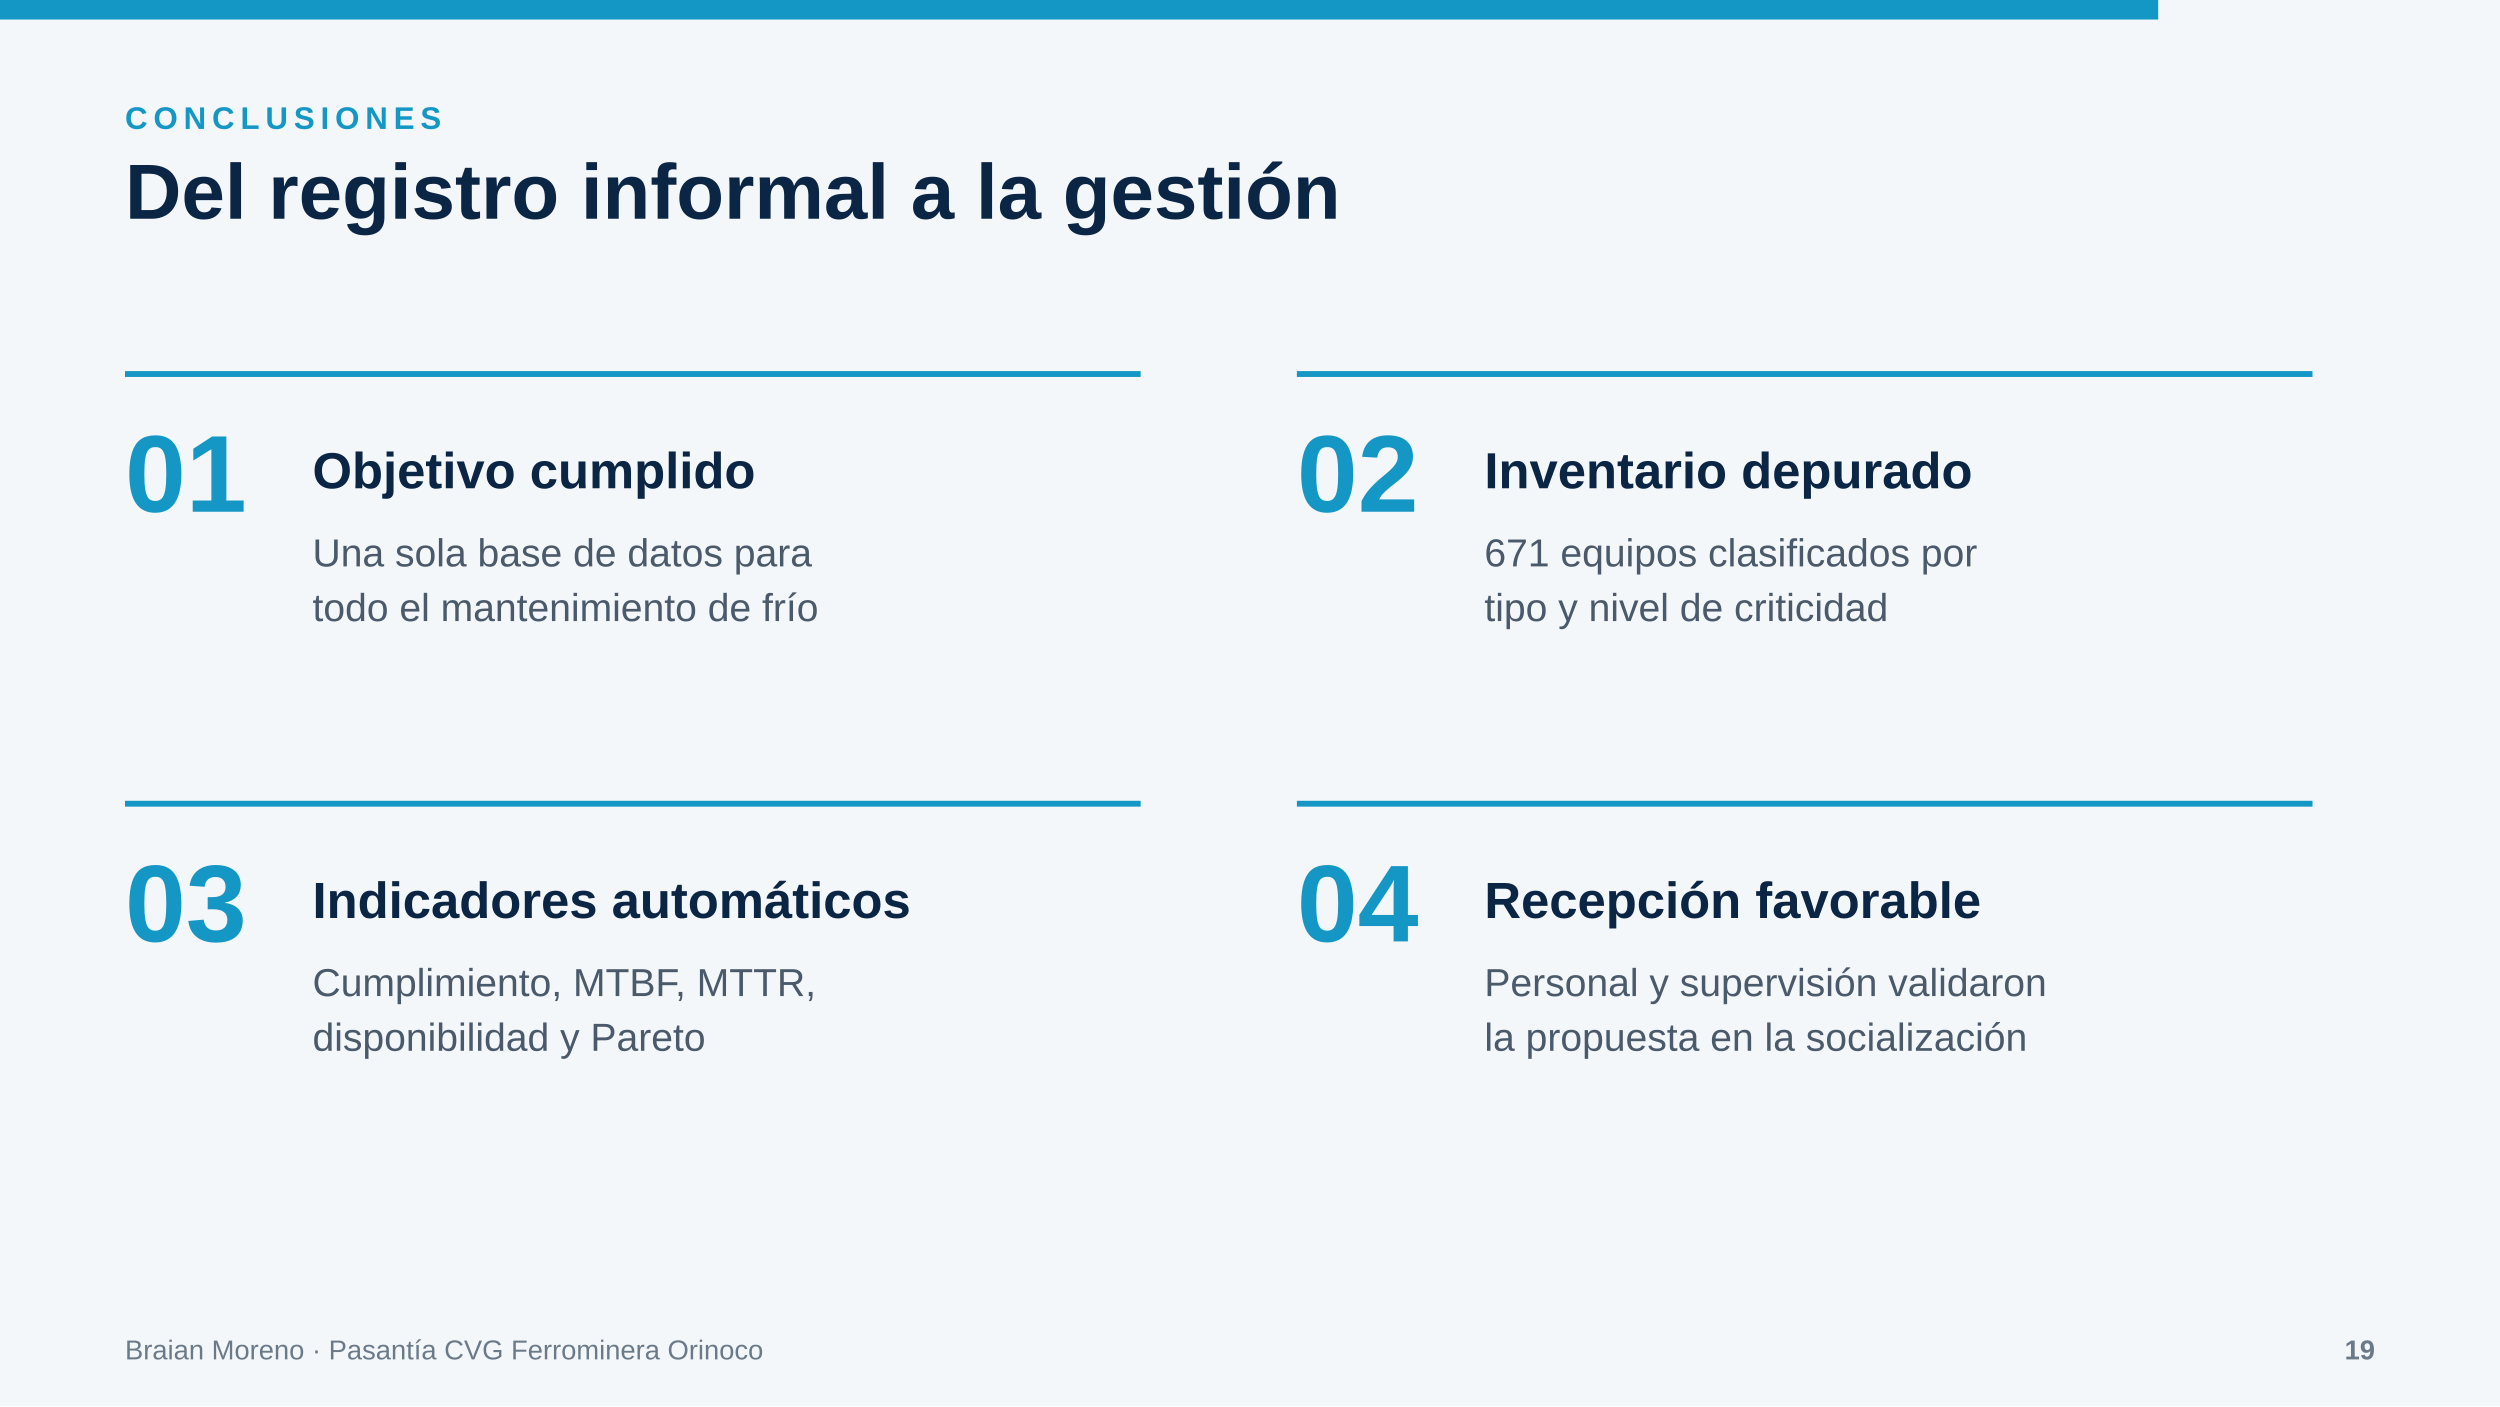
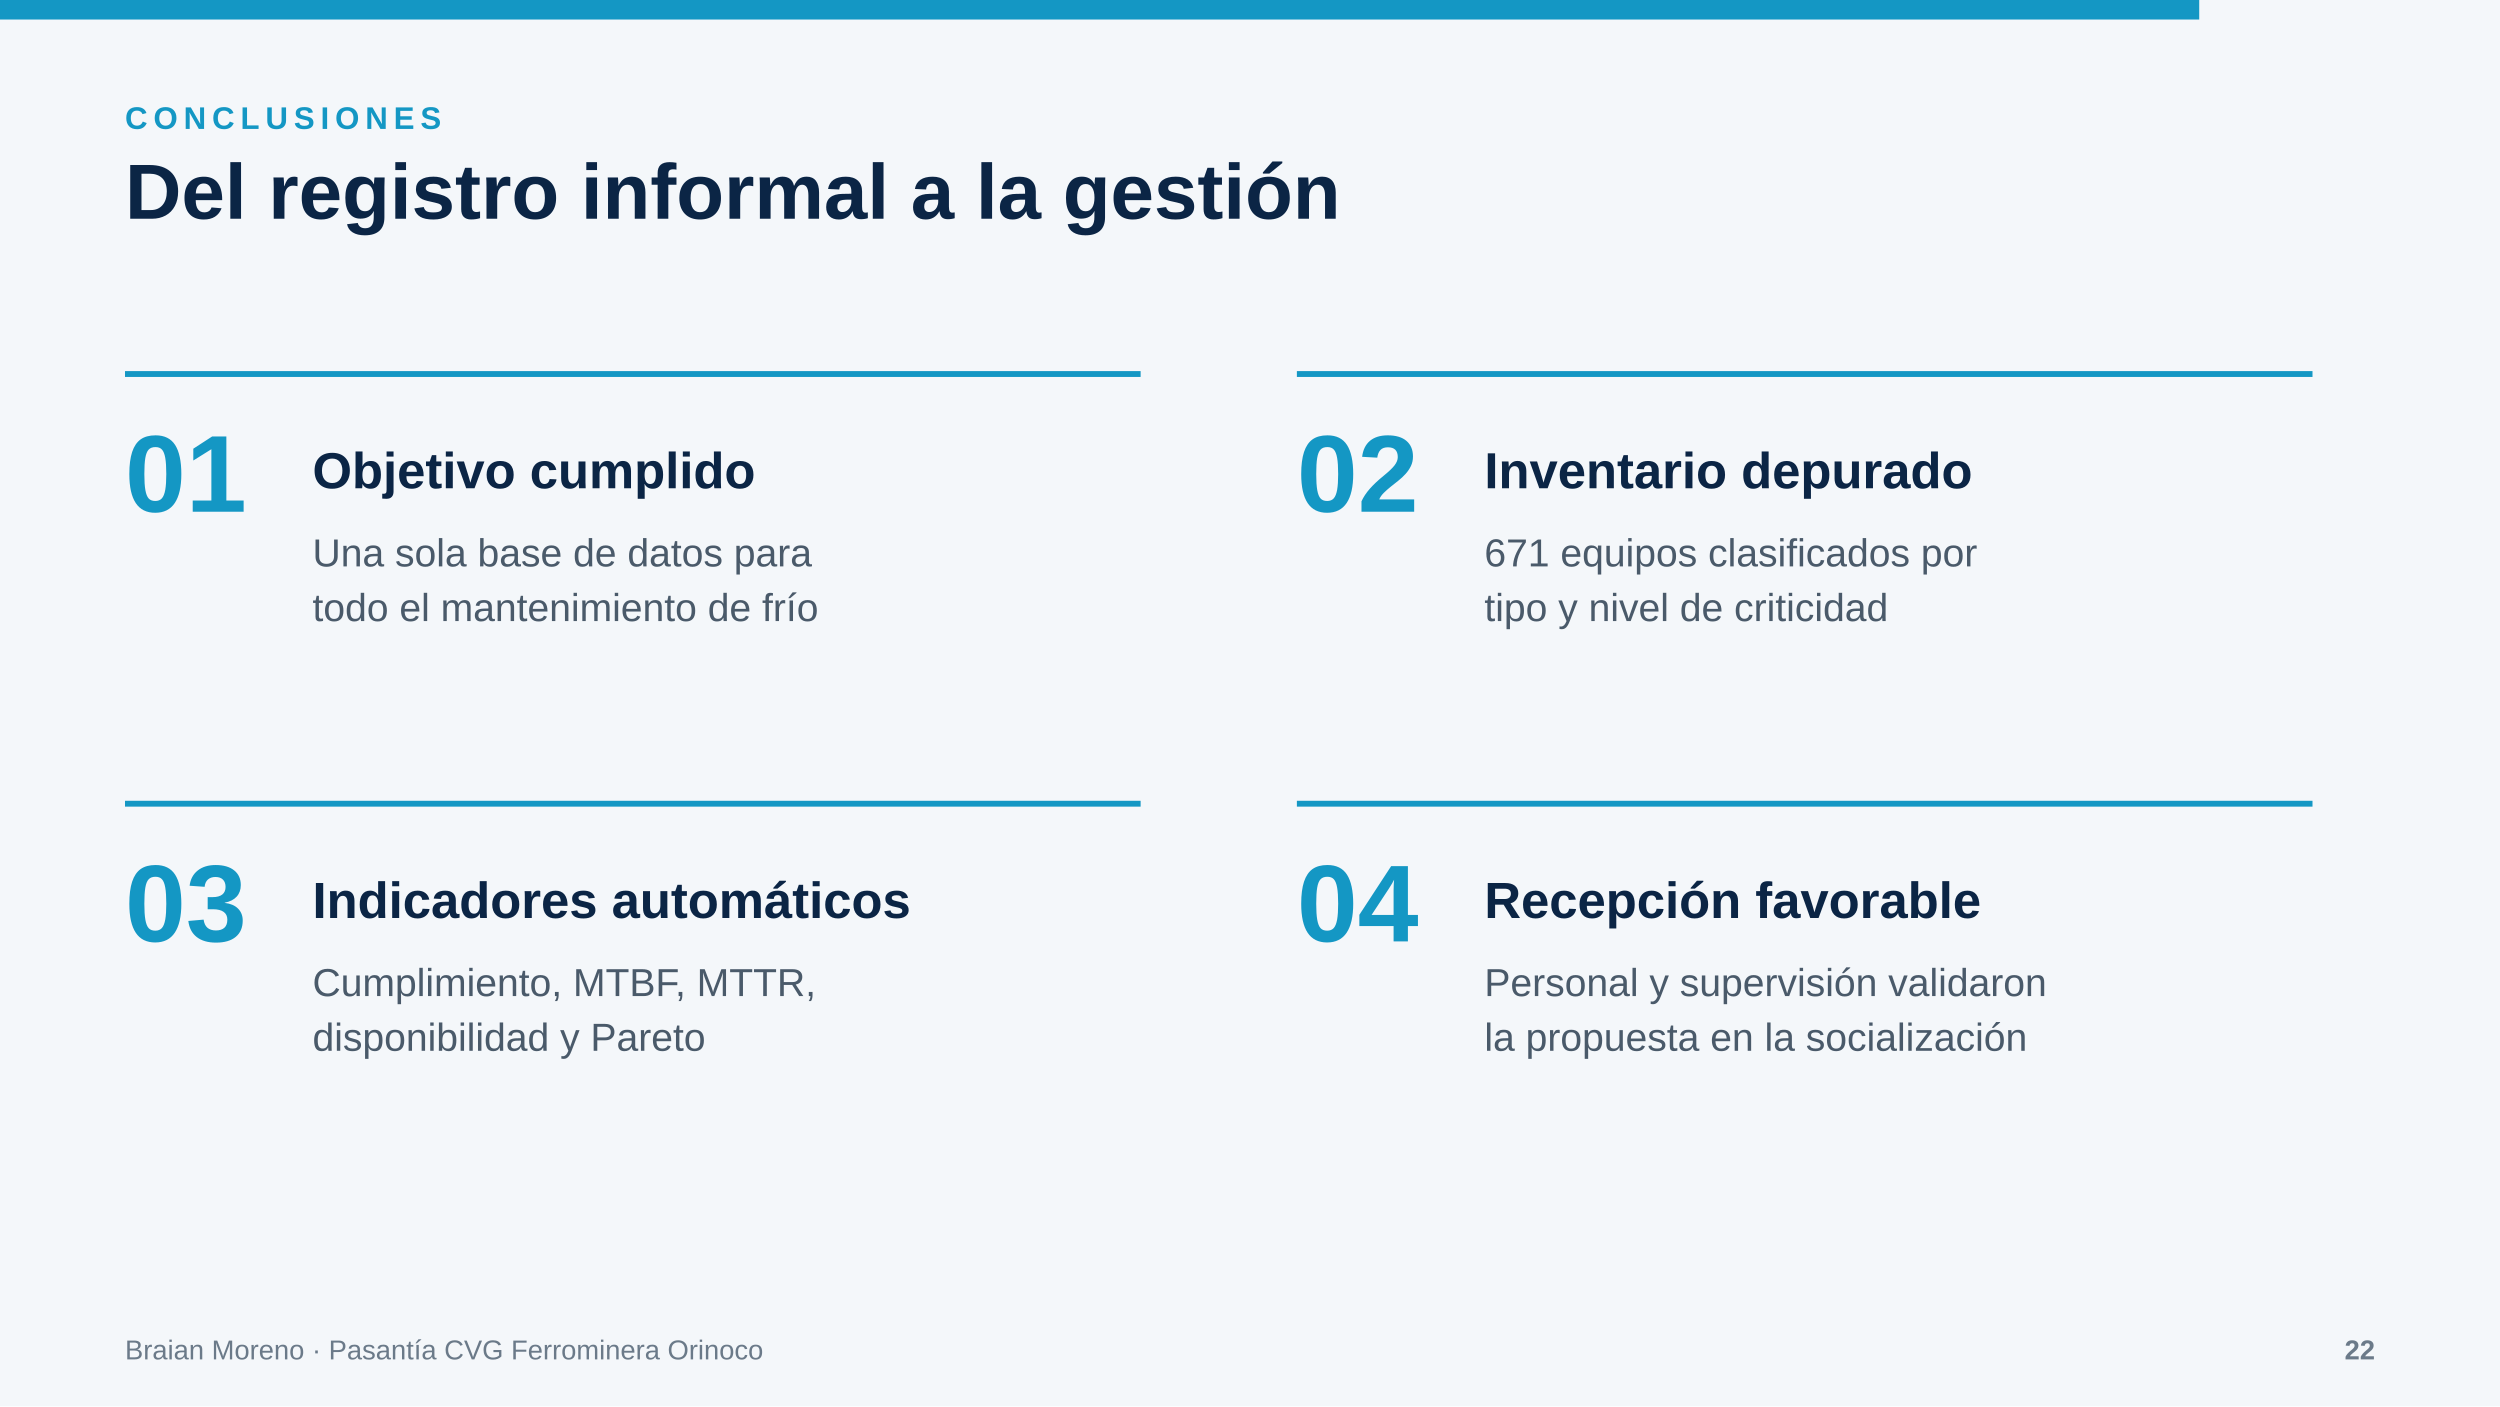
<svg xmlns="http://www.w3.org/2000/svg" viewBox="0 0 1280 720" lang="es-VE" data-pptx-page-role="content" font-family="Segoe UI, Arial, sans-serif">
  <rect id="bg" data-pptx-role="background" x="0" y="0" width="1280" height="720" fill="#F4F7FA" />
-   <g id="barra-avance" data-pptx-role="decoration" data-pptx-bounds="0 0 1105 10">
-     <rect x="0" y="0" width="1105" height="10" fill="#1497C4" />
+   <g id="barra-avance" data-pptx-role="decoration" data-pptx-bounds="0 0 1126 10">
+     <rect x="0" y="0" width="1126" height="10" fill="#1497C4" />
  </g>
  <g id="titulo" data-pptx-bounds="60 40 1160 90" font-weight="bold">
    <text x="64" y="66" font-size="16" fill="#1497C4" letter-spacing="3">CONCLUSIONES</text>
    <text x="64" y="112" font-size="40" fill="#0B2545">Del registro informal a la gestión</text>
  </g>
  <g id="conclusion-1" data-pptx-bounds="60 180 540 200">
    <rect x="64" y="190" width="520" height="3" fill="#1497C4" />
    <text x="64" y="262" font-size="56" font-weight="bold" fill="#1497C4">01</text>
    <text x="160" y="250" font-size="26" font-weight="bold" fill="#0B2545">Objetivo cumplido</text>
    <text x="160" y="290" font-size="20" fill="#4A5A6A">Una sola base de datos para<tspan x="160" dy="28">todo el mantenimiento de frío</tspan>
    </text>
  </g>
  <g id="conclusion-2" data-pptx-bounds="660 180 560 200">
    <rect x="664" y="190" width="520" height="3" fill="#1497C4" />
    <text x="664" y="262" font-size="56" font-weight="bold" fill="#1497C4">02</text>
    <text x="760" y="250" font-size="26" font-weight="bold" fill="#0B2545">Inventario depurado</text>
    <text x="760" y="290" font-size="20" fill="#4A5A6A">671 equipos clasificados por<tspan x="760" dy="28">tipo y nivel de criticidad</tspan>
    </text>
  </g>
  <g id="conclusion-3" data-pptx-bounds="60 400 540 200">
    <rect x="64" y="410" width="520" height="3" fill="#1497C4" />
    <text x="64" y="482" font-size="56" font-weight="bold" fill="#1497C4">03</text>
    <text x="160" y="470" font-size="26" font-weight="bold" fill="#0B2545">Indicadores automáticos</text>
    <text x="160" y="510" font-size="20" fill="#4A5A6A">Cumplimiento, MTBF, MTTR,<tspan x="160" dy="28">disponibilidad y Pareto</tspan>
    </text>
  </g>
  <g id="conclusion-4" data-pptx-bounds="660 400 560 200">
    <rect x="664" y="410" width="520" height="3" fill="#1497C4" />
    <text x="664" y="482" font-size="56" font-weight="bold" fill="#1497C4">04</text>
    <text x="760" y="470" font-size="26" font-weight="bold" fill="#0B2545">Recepción favorable</text>
    <text x="760" y="510" font-size="20" fill="#4A5A6A">Personal y supervisión validaron<tspan x="760" dy="28">la propuesta en la socialización</tspan>
    </text>
  </g>
  <g id="pie" data-pptx-role="footer" data-pptx-bounds="60 676 1160 28" fill="#6B7A89" font-size="14">
    <text x="64" y="696">Braian Moreno · Pasantía CVG Ferrominera Orinoco</text>
-     <text x="1216" y="696" font-weight="bold" text-anchor="end">19</text>
+     <text x="1216" y="696" font-weight="bold" text-anchor="end">22</text>
  </g>
</svg>
